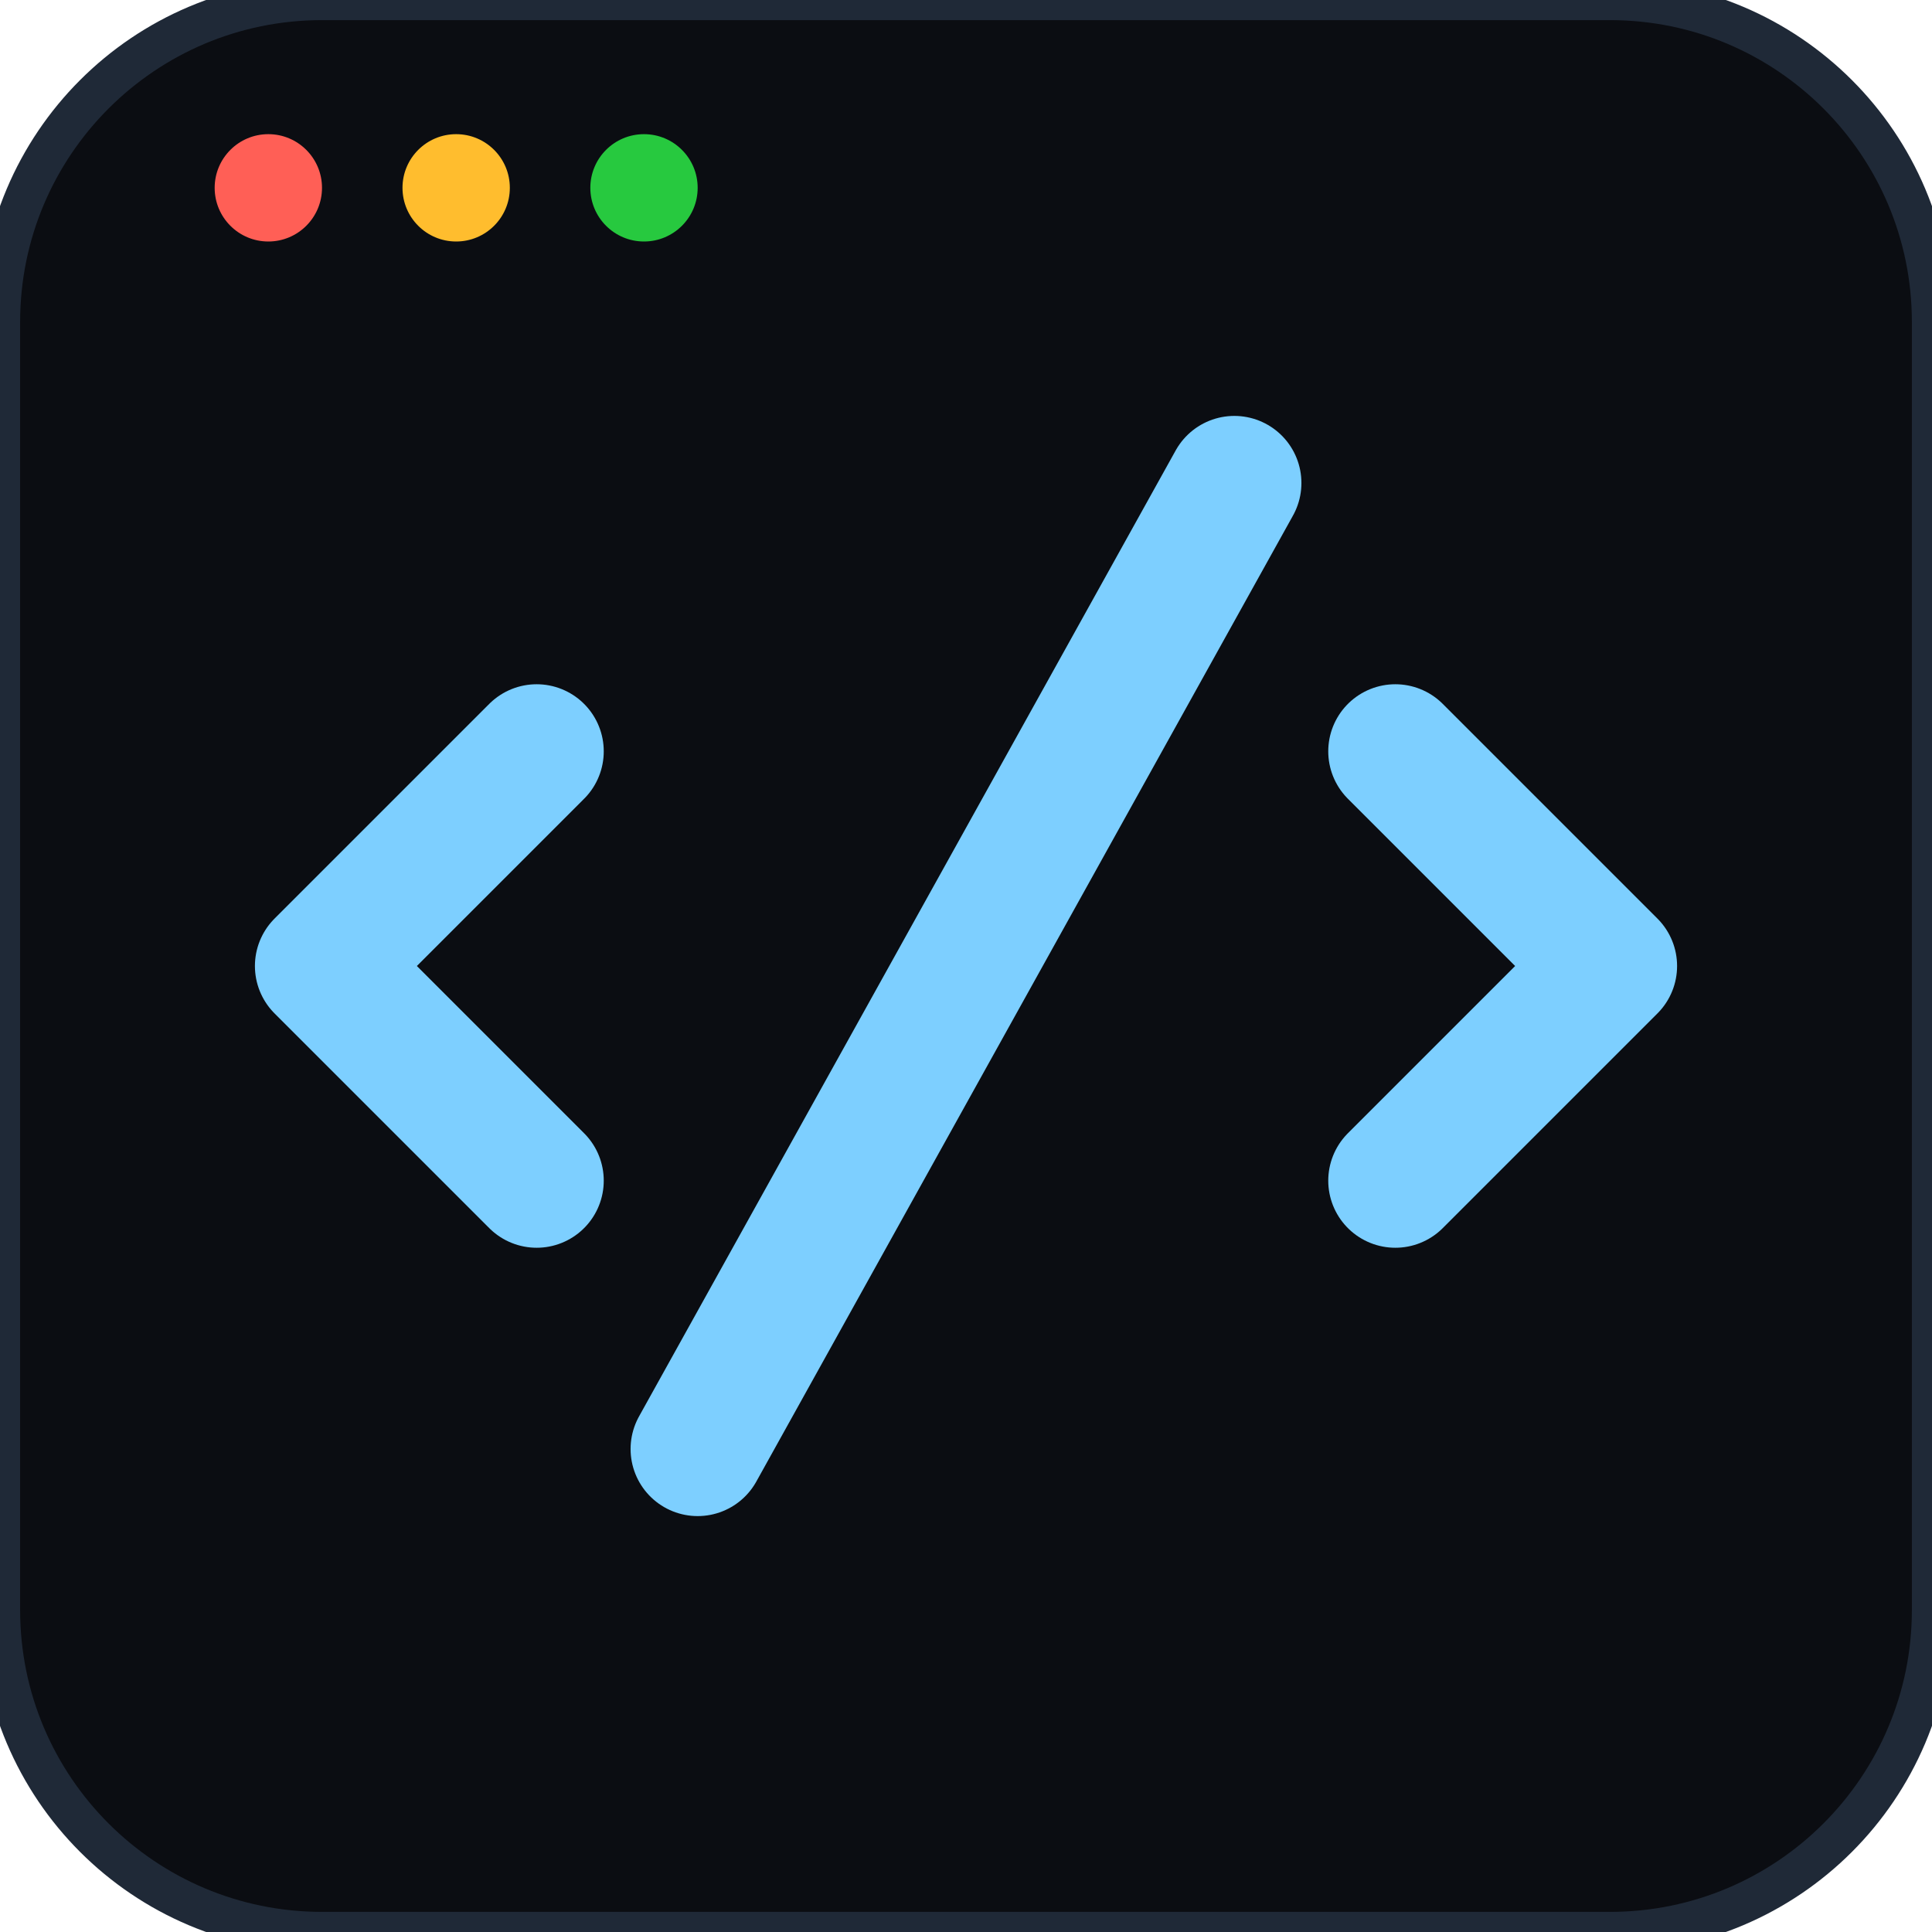
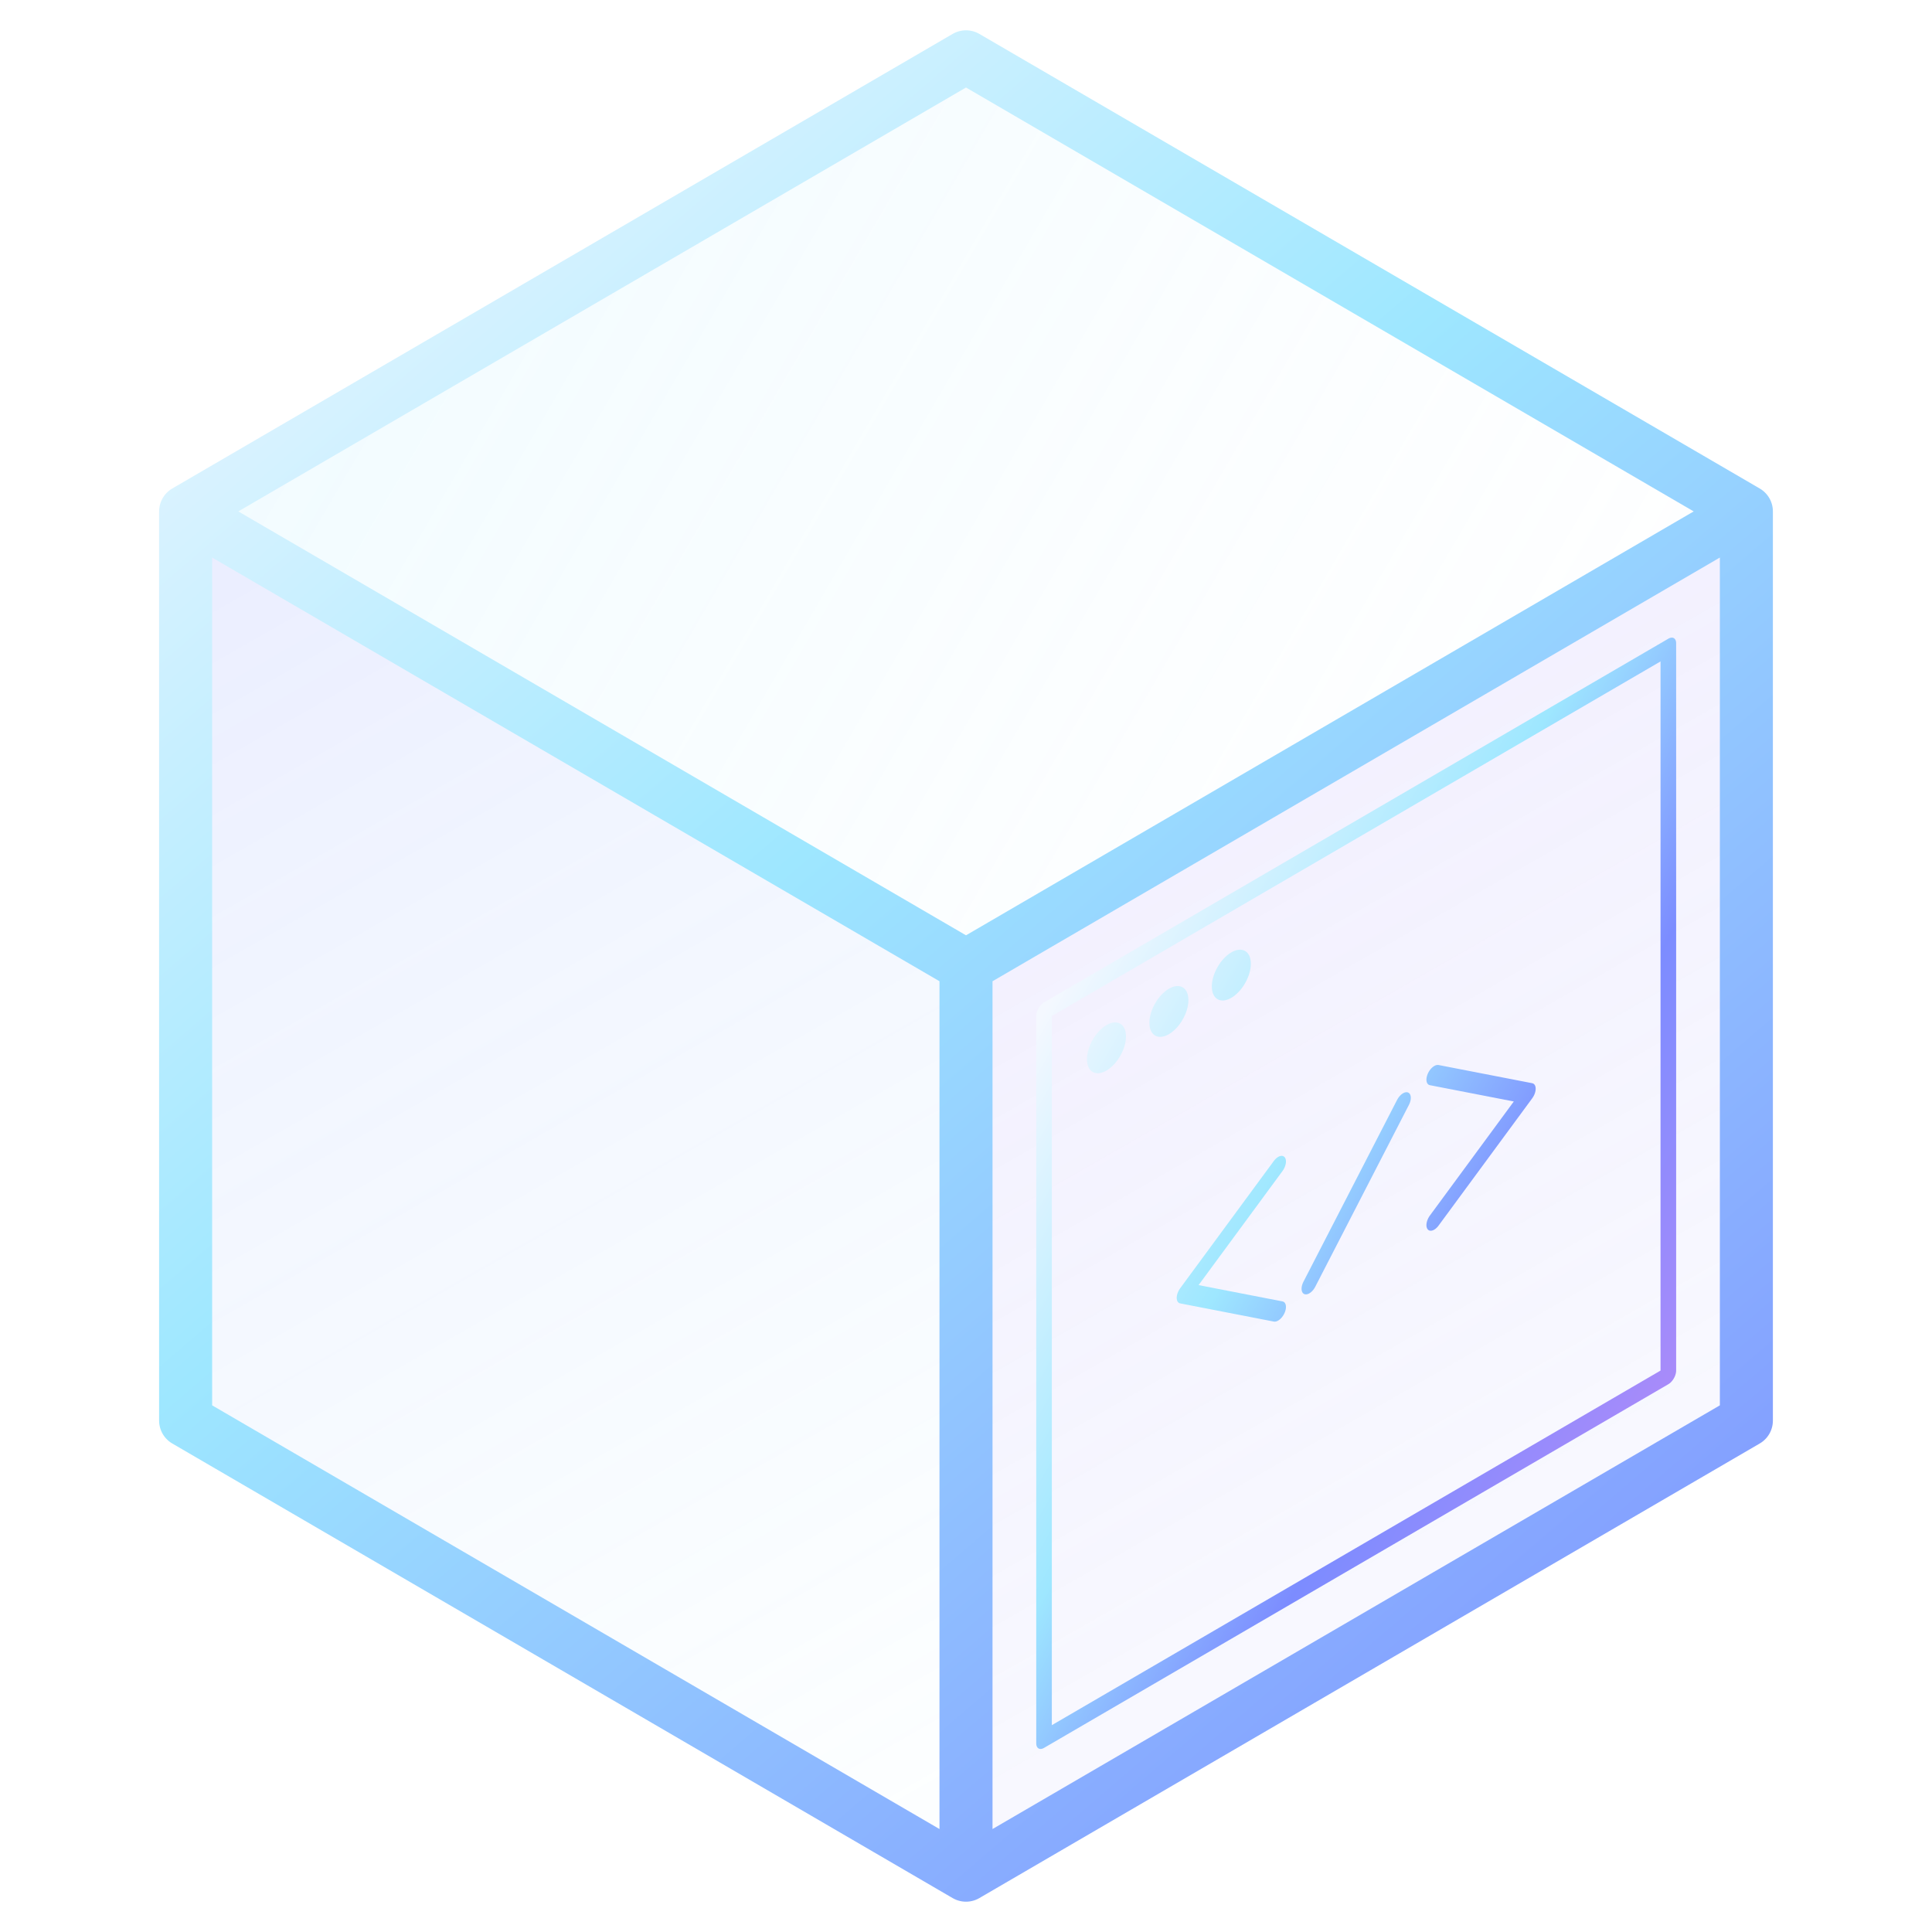
- <svg xmlns="http://www.w3.org/2000/svg" width="72" height="72" viewBox="0 0 72 72" fill="none">
-   <rect x="0" y="0" width="72" height="72" rx="12" fill="#0B0D12" stroke="#1F2937" stroke-width="1.5" />
-   <circle cx="10" cy="7" r="2" fill="#FF5F56" />
-   <circle cx="17" cy="7" r="2" fill="#FFBD2E" />
-   <circle cx="24" cy="7" r="2" fill="#27C93F" />
-   <g stroke="#7DCFFF" stroke-width="5" stroke-linecap="round" stroke-linejoin="round" fill="none">
-     <path d="M 20 28 L 12 36 L 20 44" />
-     <line x1="46" y1="18" x2="26" y2="54" />
-     <path d="M 52 28 L 60 36 L 52 44" />
+ <svg xmlns="http://www.w3.org/2000/svg" width="510" height="510" viewBox="257 271 510 510" fill="none">
+   <defs>
+     <linearGradient id="line" x1="306" y1="286" x2="718" y2="766" gradientUnits="userSpaceOnUse">
+       <stop stop-color="#F4F8FF" />
+       <stop offset="0.42" stop-color="#9EE7FF" />
+       <stop offset="1" stop-color="#7C8CFF" />
+     </linearGradient>
+     <linearGradient id="panelLine" gradientUnits="userSpaceOnUse" x1="90" y1="10" x2="10" y2="90">
+       <stop stop-color="#F4F8FF" />
+       <stop offset="0.4" stop-color="#9EE7FF" />
+       <stop offset="0.7" stop-color="#7C8CFF" />
+       <stop offset="1" stop-color="#A78BFA" />
+     </linearGradient>
+     <linearGradient id="faceTop" x1="306" y1="286" x2="718" y2="526" gradientUnits="userSpaceOnUse">
+       <stop stop-color="#9EE7FF" stop-opacity="0.18" />
+       <stop offset="1" stop-color="#F4F8FF" stop-opacity="0.03" />
+     </linearGradient>
+     <linearGradient id="faceLeft" x1="306" y1="406" x2="512" y2="766" gradientUnits="userSpaceOnUse">
+       <stop stop-color="#7C8CFF" stop-opacity="0.16" />
+       <stop offset="1" stop-color="#9EE7FF" stop-opacity="0.02" />
+     </linearGradient>
+     <linearGradient id="faceRight" x1="512" y1="406" x2="718" y2="766" gradientUnits="userSpaceOnUse">
+       <stop stop-color="#A78BFA" stop-opacity="0.16" />
+       <stop offset="1" stop-color="#7C8CFF" stop-opacity="0.02" />
+     </linearGradient>
+   </defs>
+   <path d="M512 286L718 406L512 526L306 406Z" fill="url(#faceTop)" />
+   <path d="M306 406L512 526V766L306 646Z" fill="url(#faceLeft)" />
+   <path d="M512 526L718 406V646L512 766Z" fill="url(#faceRight)" />
+   <g transform="matrix(-2.06 1.2 0 2.4 718 406)" stroke="url(#panelLine)" stroke-width="2" fill="none" stroke-linecap="round" stroke-linejoin="round">
+     <path d="M 10,10 L 90,10 L 90,90 L 10,90 Z" />
+     <circle cx="82" cy="18" r="2.5" fill="url(#panelLine)" stroke="none" />
+     <circle cx="74" cy="18" r="2.5" fill="url(#panelLine)" stroke="none" />
+     <circle cx="66" cy="18" r="2.5" fill="url(#panelLine)" stroke="none" />
+     <path d="M 60,42 L 72,50 L 60,58" />
+     <path d="M 44,43 L 56,57" />
+     <path d="M 40,42 L 28,50 L 40,58" />
  </g>
+   <path d="M512 766 L512 526 L718 406 L512 286 L306 406 L306 646 L512 766 L718 646 L718 406 L512 526 L306 406" stroke="url(#line)" stroke-width="14" stroke-linecap="round" stroke-linejoin="round" fill="none" />
</svg>
